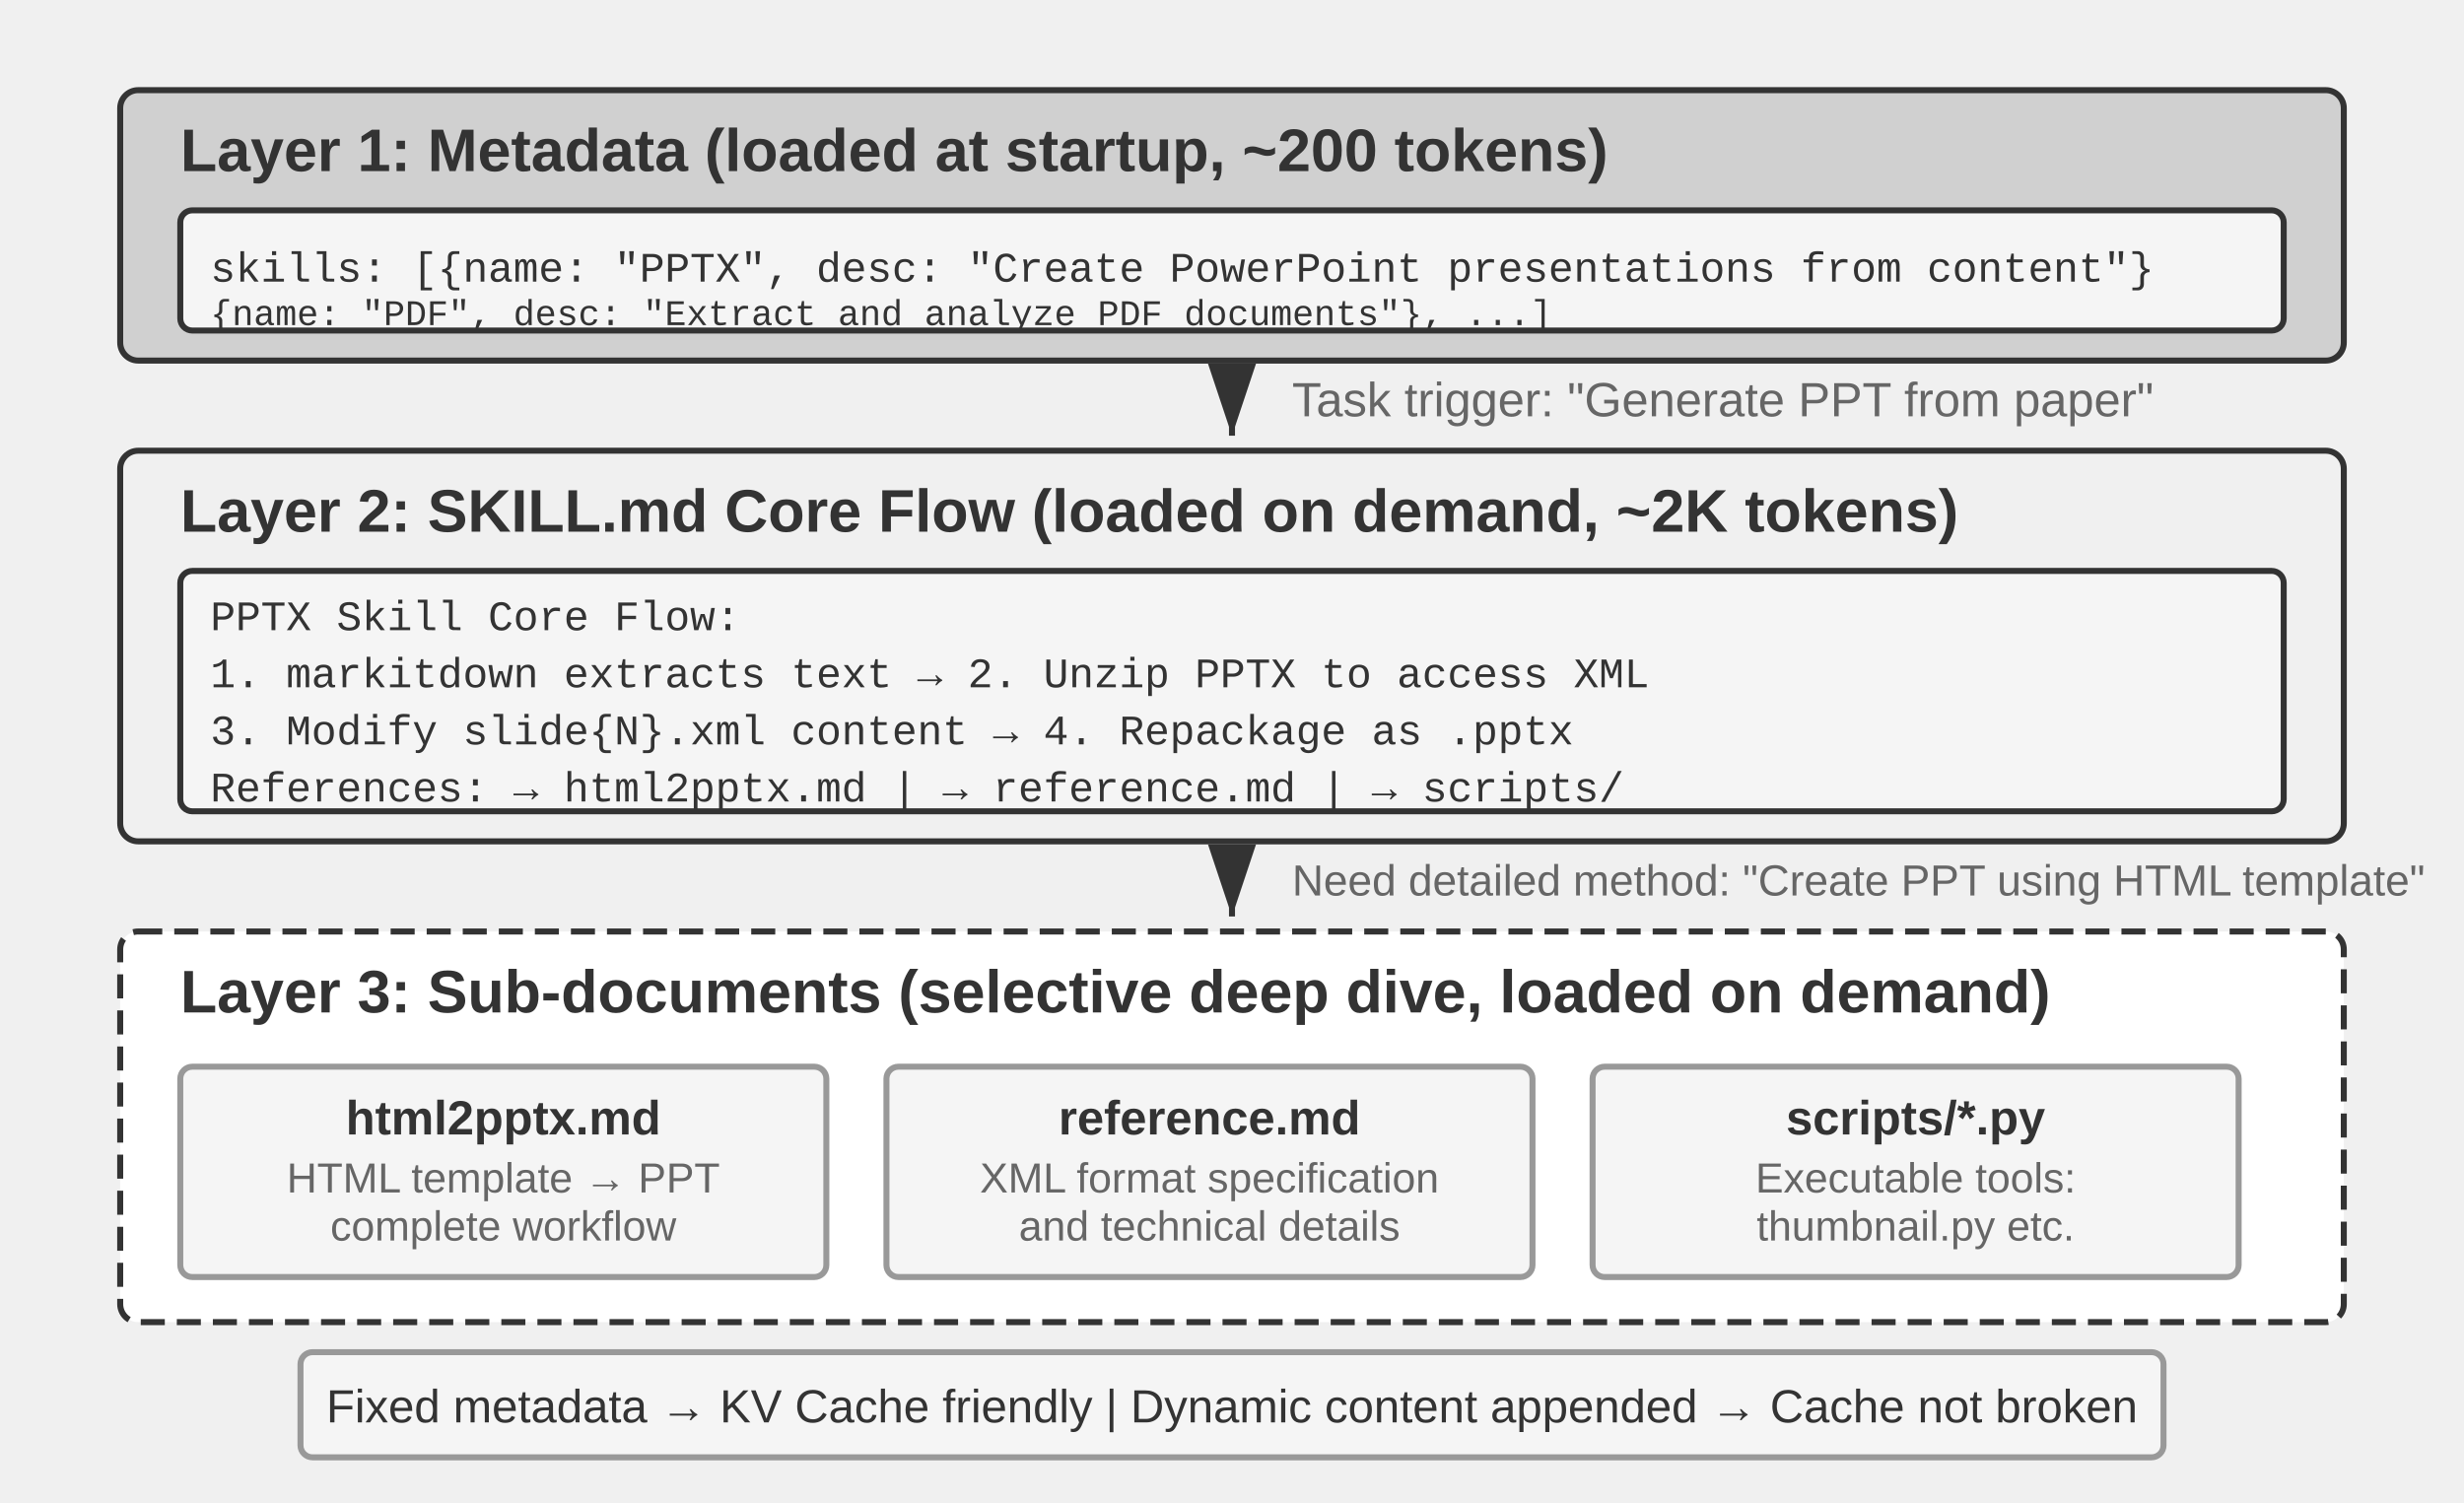
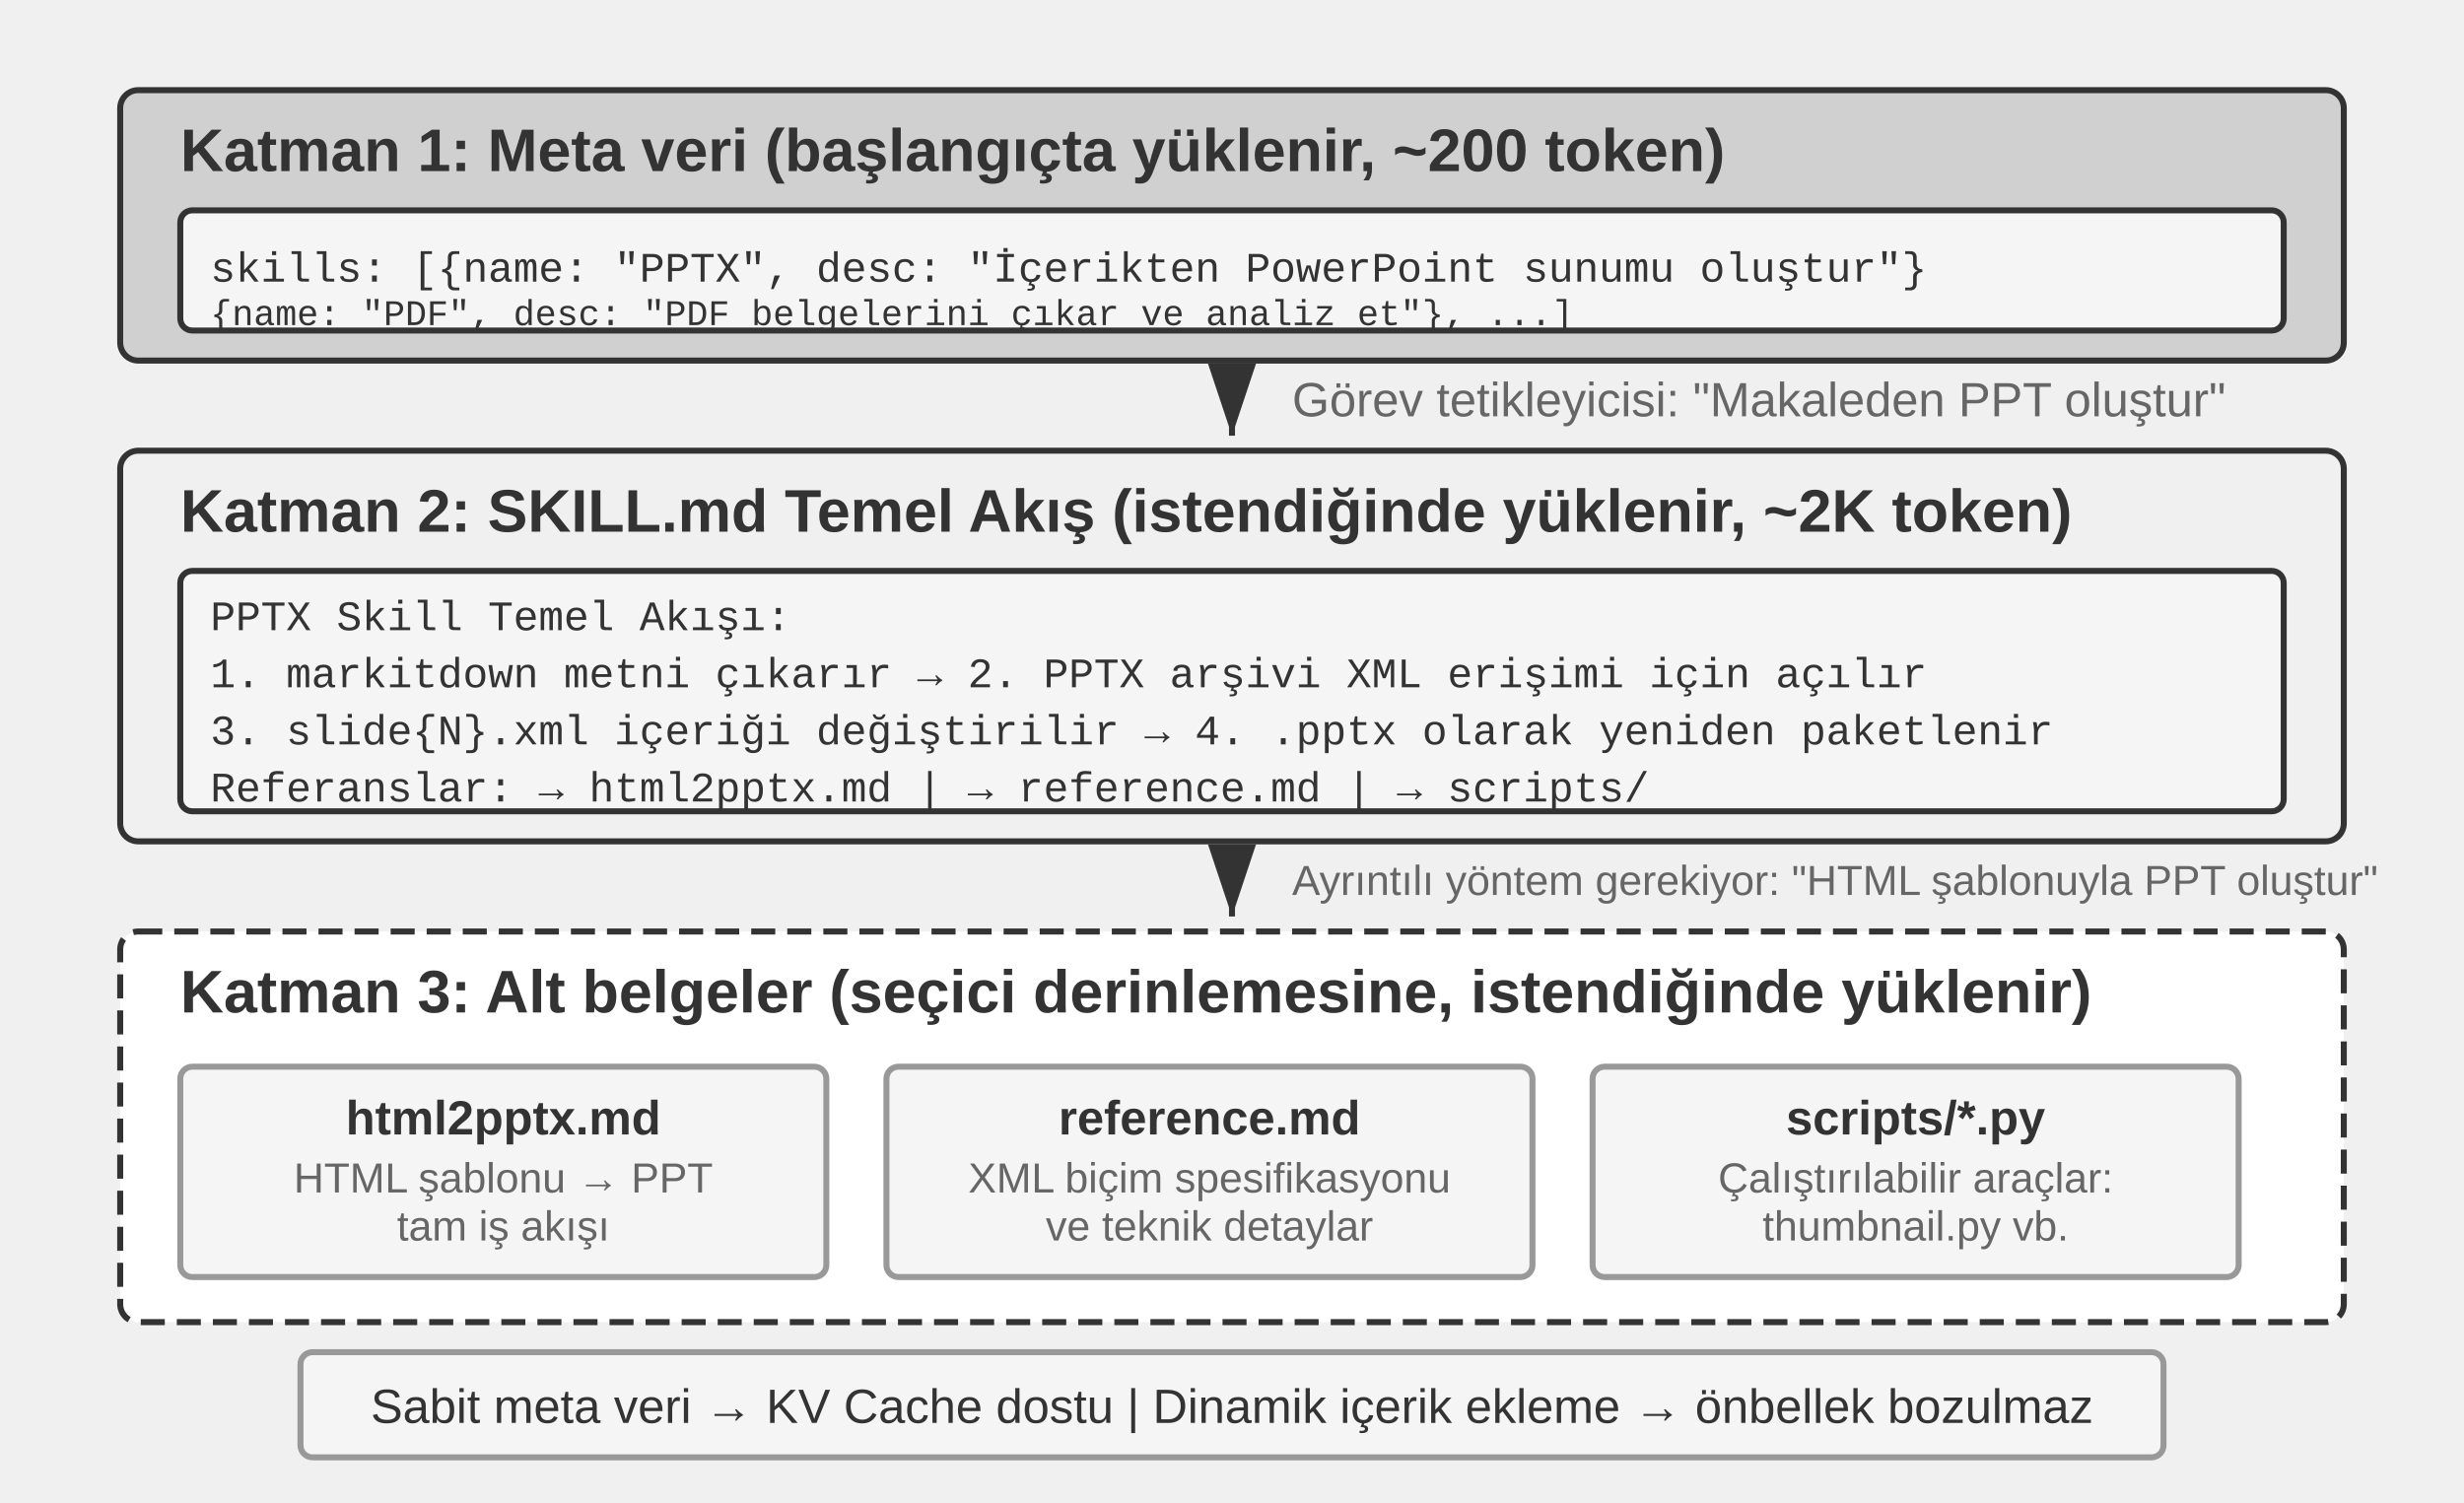
<svg xmlns="http://www.w3.org/2000/svg" viewBox="0 40 820 500" width="820" height="500" style="background:#ffffff">
  <defs>
    <marker id="ah" markerWidth="12" markerHeight="8" refX="12" refY="4" orient="auto">
      <polygon points="0 0, 12 4, 0 8" fill="#333333" />
    </marker>
    <marker id="ah-light" markerWidth="12" markerHeight="8" refX="12" refY="4" orient="auto">
      <polygon points="0 0, 12 4, 0 8" fill="#999999" />
    </marker>
  </defs>
  <rect x="40" y="70" width="740" height="90" rx="6" fill="#d0d0d0" stroke="#333333" stroke-width="2" />
-   <text x="60" y="90" font-family="Arial, 'Helvetica Neue', Helvetica, 'PingFang SC', 'Microsoft YaHei', sans-serif" font-size="20" fill="#333333" text-anchor="start" dominant-baseline="central" font-weight="bold">Layer 1: Metadata (loaded at startup, ~200 tokens)</text>
+   <text x="60" y="90" font-family="Arial, 'Helvetica Neue', Helvetica, 'PingFang SC', 'Microsoft YaHei', sans-serif" font-size="20" fill="#333333" text-anchor="start" dominant-baseline="central" font-weight="bold">Katman 1: Meta veri (başlangıçta yüklenir, ~200 token)</text>
  <rect x="60" y="110" width="700" height="40" rx="4" fill="#f5f5f5" stroke="#333333" stroke-width="2" />
-   <text x="70" y="130" font-family="'Courier New', Courier, monospace" font-size="14" fill="#333333" text-anchor="start" dominant-baseline="central">skills: [{name: "PPTX", desc: "Create PowerPoint presentations from content"}</text>
-   <text x="70" y="145" font-family="'Courier New', Courier, monospace" font-size="12" fill="#333333" text-anchor="start" dominant-baseline="central">        {name: "PDF",  desc: "Extract and analyze PDF documents"}, ...]</text>
+   <text x="70" y="130" font-family="'Courier New', Courier, monospace" font-size="14" fill="#333333" text-anchor="start" dominant-baseline="central">skills: [{name: "PPTX", desc: "İçerikten PowerPoint sunumu oluştur"}</text>
+   <text x="70" y="145" font-family="'Courier New', Courier, monospace" font-size="12" fill="#333333" text-anchor="start" dominant-baseline="central">        {name: "PDF",  desc: "PDF belgelerini çıkar ve analiz et"}, ...]</text>
  <line x1="410" y1="162" x2="410" y2="185" stroke="#333333" stroke-width="2" marker-end="url(#ah)" />
-   <text x="430" y="173" font-family="Arial, 'Helvetica Neue', Helvetica, 'PingFang SC', 'Microsoft YaHei', sans-serif" font-size="16" fill="#666666" text-anchor="start" dominant-baseline="central" font-weight="normal">Task trigger: "Generate PPT from paper"</text>
+   <text x="430" y="173" font-family="Arial, 'Helvetica Neue', Helvetica, 'PingFang SC', 'Microsoft YaHei', sans-serif" font-size="16" fill="#666666" text-anchor="start" dominant-baseline="central" font-weight="normal">Görev tetikleyicisi: "Makaleden PPT oluştur"</text>
  <rect x="40" y="190" width="740" height="130" rx="6" fill="#f0f0f0" stroke="#333333" stroke-width="2" />
-   <text x="60" y="210" font-family="Arial, 'Helvetica Neue', Helvetica, 'PingFang SC', 'Microsoft YaHei', sans-serif" font-size="20" fill="#333333" text-anchor="start" dominant-baseline="central" font-weight="bold">Layer 2: SKILL.md Core Flow (loaded on demand, ~2K tokens)</text>
+   <text x="60" y="210" font-family="Arial, 'Helvetica Neue', Helvetica, 'PingFang SC', 'Microsoft YaHei', sans-serif" font-size="20" fill="#333333" text-anchor="start" dominant-baseline="central" font-weight="bold">Katman 2: SKILL.md Temel Akış (istendiğinde yüklenir, ~2K token)</text>
  <rect x="60" y="230" width="700" height="80" rx="4" fill="#f5f5f5" stroke="#333333" stroke-width="2" />
-   <text x="70" y="246" font-family="'Courier New', Courier, monospace" font-size="14" fill="#333333" text-anchor="start" dominant-baseline="central">PPTX Skill Core Flow:</text>
-   <text x="70" y="265" font-family="'Courier New', Courier, monospace" font-size="14" fill="#333333" text-anchor="start" dominant-baseline="central">1. markitdown extracts text → 2. Unzip PPTX to access XML</text>
-   <text x="70" y="284" font-family="'Courier New', Courier, monospace" font-size="14" fill="#333333" text-anchor="start" dominant-baseline="central">3. Modify slide{N}.xml content → 4. Repackage as .pptx</text>
-   <text x="70" y="303" font-family="'Courier New', Courier, monospace" font-size="14" fill="#333333" text-anchor="start" dominant-baseline="central">References: → html2pptx.md | → reference.md | → scripts/</text>
+   <text x="70" y="246" font-family="'Courier New', Courier, monospace" font-size="14" fill="#333333" text-anchor="start" dominant-baseline="central">PPTX Skill Temel Akışı:</text>
+   <text x="70" y="265" font-family="'Courier New', Courier, monospace" font-size="14" fill="#333333" text-anchor="start" dominant-baseline="central">1. markitdown metni çıkarır → 2. PPTX arşivi XML erişimi için açılır</text>
+   <text x="70" y="284" font-family="'Courier New', Courier, monospace" font-size="14" fill="#333333" text-anchor="start" dominant-baseline="central">3. slide{N}.xml içeriği değiştirilir → 4. .pptx olarak yeniden paketlenir</text>
+   <text x="70" y="303" font-family="'Courier New', Courier, monospace" font-size="14" fill="#333333" text-anchor="start" dominant-baseline="central">Referanslar: → html2pptx.md | → reference.md | → scripts/</text>
  <line x1="410" y1="322" x2="410" y2="345" stroke="#333333" stroke-width="2" marker-end="url(#ah)" />
-   <text x="430" y="333" font-family="Arial, 'Helvetica Neue', Helvetica, 'PingFang SC', 'Microsoft YaHei', sans-serif" font-size="14.5" fill="#666666" text-anchor="start" dominant-baseline="central" font-weight="normal">Need detailed method: "Create PPT using HTML template"</text>
+   <text x="430" y="333" font-family="Arial, 'Helvetica Neue', Helvetica, 'PingFang SC', 'Microsoft YaHei', sans-serif" font-size="14" fill="#666666" text-anchor="start" dominant-baseline="central" font-weight="normal">Ayrıntılı yöntem gerekiyor: "HTML şablonuyla PPT oluştur"</text>
  <rect x="40" y="350" width="740" height="130" rx="6" fill="#ffffff" stroke="#333333" stroke-width="2" stroke-dasharray="8,4" />
-   <text x="60" y="370" font-family="Arial, 'Helvetica Neue', Helvetica, 'PingFang SC', 'Microsoft YaHei', sans-serif" font-size="20" fill="#333333" text-anchor="start" dominant-baseline="central" font-weight="bold">Layer 3: Sub-documents (selective deep dive, loaded on demand)</text>
+   <text x="60" y="370" font-family="Arial, 'Helvetica Neue', Helvetica, 'PingFang SC', 'Microsoft YaHei', sans-serif" font-size="20" fill="#333333" text-anchor="start" dominant-baseline="central" font-weight="bold">Katman 3: Alt belgeler (seçici derinlemesine, istendiğinde yüklenir)</text>
  <rect x="60" y="395" width="215" height="70" rx="4" fill="#f5f5f5" stroke="#999999" stroke-width="2" />
  <text x="167.5" y="412" font-family="Arial, 'Helvetica Neue', Helvetica, 'PingFang SC', 'Microsoft YaHei', sans-serif" font-size="16" fill="#333333" text-anchor="middle" dominant-baseline="central" font-weight="bold">html2pptx.md</text>
-   <text x="167.5" y="432" font-family="Arial, 'Helvetica Neue', Helvetica, 'PingFang SC', 'Microsoft YaHei', sans-serif" font-size="14" fill="#666666" text-anchor="middle" dominant-baseline="central" font-weight="normal">HTML template → PPT</text>
-   <text x="167.5" y="448" font-family="Arial, 'Helvetica Neue', Helvetica, 'PingFang SC', 'Microsoft YaHei', sans-serif" font-size="14" fill="#666666" text-anchor="middle" dominant-baseline="central" font-weight="normal"> complete workflow</text>
+   <text x="167.5" y="432" font-family="Arial, 'Helvetica Neue', Helvetica, 'PingFang SC', 'Microsoft YaHei', sans-serif" font-size="14" fill="#666666" text-anchor="middle" dominant-baseline="central" font-weight="normal">HTML şablonu → PPT</text>
+   <text x="167.5" y="448" font-family="Arial, 'Helvetica Neue', Helvetica, 'PingFang SC', 'Microsoft YaHei', sans-serif" font-size="14" fill="#666666" text-anchor="middle" dominant-baseline="central" font-weight="normal"> tam iş akışı</text>
  <rect x="295" y="395" width="215" height="70" rx="4" fill="#f5f5f5" stroke="#999999" stroke-width="2" />
  <text x="402.5" y="412" font-family="Arial, 'Helvetica Neue', Helvetica, 'PingFang SC', 'Microsoft YaHei', sans-serif" font-size="16" fill="#333333" text-anchor="middle" dominant-baseline="central" font-weight="bold">reference.md</text>
-   <text x="402.5" y="432" font-family="Arial, 'Helvetica Neue', Helvetica, 'PingFang SC', 'Microsoft YaHei', sans-serif" font-size="14" fill="#666666" text-anchor="middle" dominant-baseline="central" font-weight="normal">XML format specification</text>
-   <text x="402.5" y="448" font-family="Arial, 'Helvetica Neue', Helvetica, 'PingFang SC', 'Microsoft YaHei', sans-serif" font-size="14" fill="#666666" text-anchor="middle" dominant-baseline="central" font-weight="normal"> and technical details</text>
+   <text x="402.5" y="432" font-family="Arial, 'Helvetica Neue', Helvetica, 'PingFang SC', 'Microsoft YaHei', sans-serif" font-size="14" fill="#666666" text-anchor="middle" dominant-baseline="central" font-weight="normal">XML biçim spesifikasyonu</text>
+   <text x="402.5" y="448" font-family="Arial, 'Helvetica Neue', Helvetica, 'PingFang SC', 'Microsoft YaHei', sans-serif" font-size="14" fill="#666666" text-anchor="middle" dominant-baseline="central" font-weight="normal"> ve teknik detaylar</text>
  <rect x="530" y="395" width="215" height="70" rx="4" fill="#f5f5f5" stroke="#999999" stroke-width="2" />
  <text x="637.5" y="412" font-family="Arial, 'Helvetica Neue', Helvetica, 'PingFang SC', 'Microsoft YaHei', sans-serif" font-size="16" fill="#333333" text-anchor="middle" dominant-baseline="central" font-weight="bold">scripts/*.py</text>
-   <text x="637.5" y="432" font-family="Arial, 'Helvetica Neue', Helvetica, 'PingFang SC', 'Microsoft YaHei', sans-serif" font-size="14" fill="#666666" text-anchor="middle" dominant-baseline="central" font-weight="normal">Executable tools:</text>
-   <text x="637.5" y="448" font-family="Arial, 'Helvetica Neue', Helvetica, 'PingFang SC', 'Microsoft YaHei', sans-serif" font-size="14" fill="#666666" text-anchor="middle" dominant-baseline="central" font-weight="normal">thumbnail.py etc.</text>
+   <text x="637.5" y="432" font-family="Arial, 'Helvetica Neue', Helvetica, 'PingFang SC', 'Microsoft YaHei', sans-serif" font-size="14" fill="#666666" text-anchor="middle" dominant-baseline="central" font-weight="normal">Çalıştırılabilir araçlar:</text>
+   <text x="637.5" y="448" font-family="Arial, 'Helvetica Neue', Helvetica, 'PingFang SC', 'Microsoft YaHei', sans-serif" font-size="14" fill="#666666" text-anchor="middle" dominant-baseline="central" font-weight="normal">thumbnail.py vb.</text>
  <rect x="100" y="490" width="620" height="35" rx="4" fill="#f5f5f5" stroke="#999999" stroke-width="2" />
-   <text x="410" y="508" font-family="Arial, 'Helvetica Neue', Helvetica, 'PingFang SC', 'Microsoft YaHei', sans-serif" font-size="15.5" fill="#333333" text-anchor="middle" dominant-baseline="central" font-weight="normal">Fixed metadata → KV Cache friendly | Dynamic content appended → Cache not broken</text>
+   <text x="410" y="508" font-family="Arial, 'Helvetica Neue', Helvetica, 'PingFang SC', 'Microsoft YaHei', sans-serif" font-size="16" fill="#333333" text-anchor="middle" dominant-baseline="central" font-weight="normal">Sabit meta veri → KV Cache dostu | Dinamik içerik ekleme → önbellek bozulmaz</text>
</svg>
